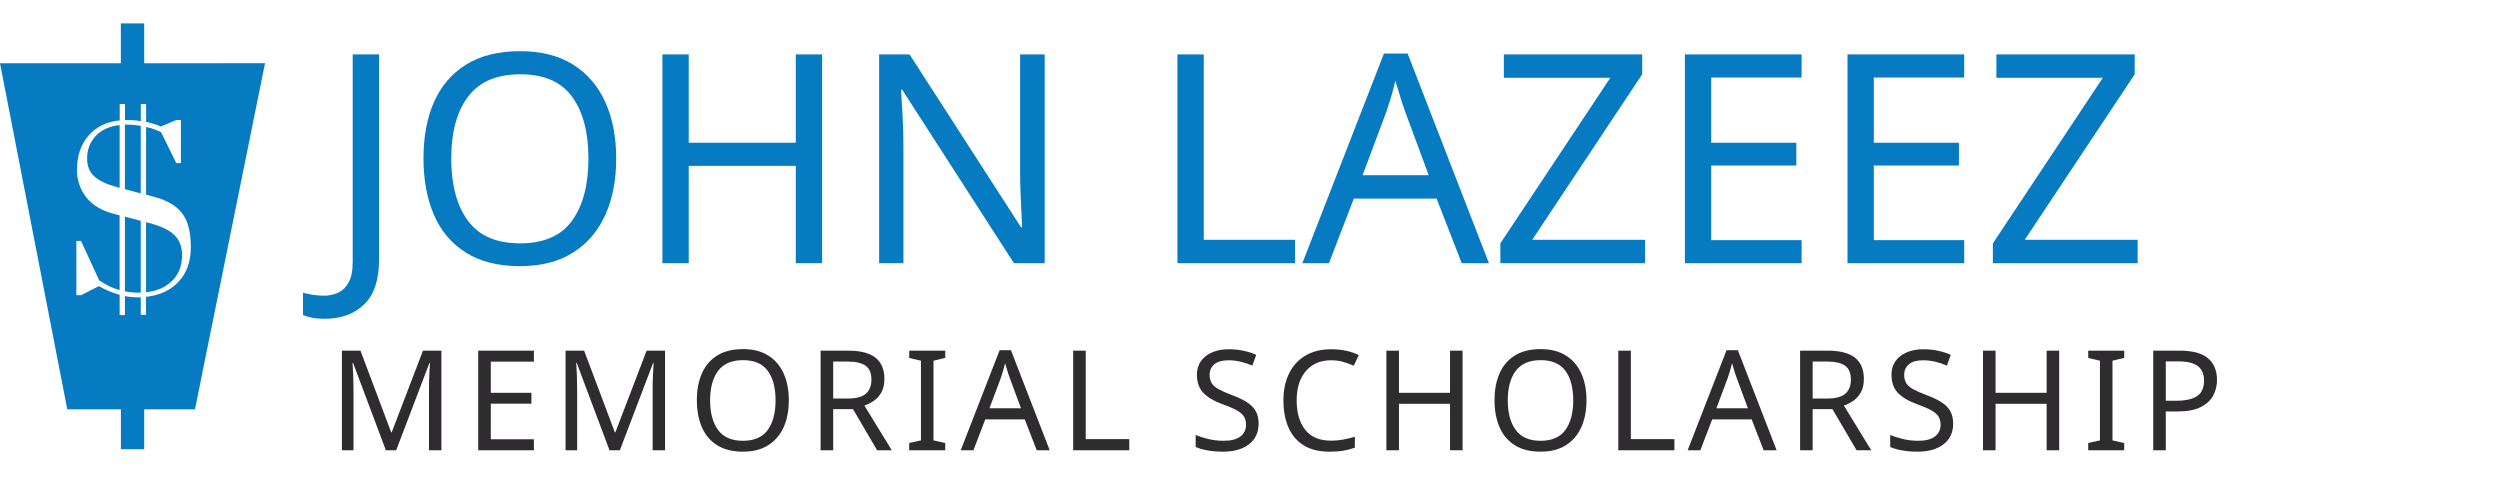
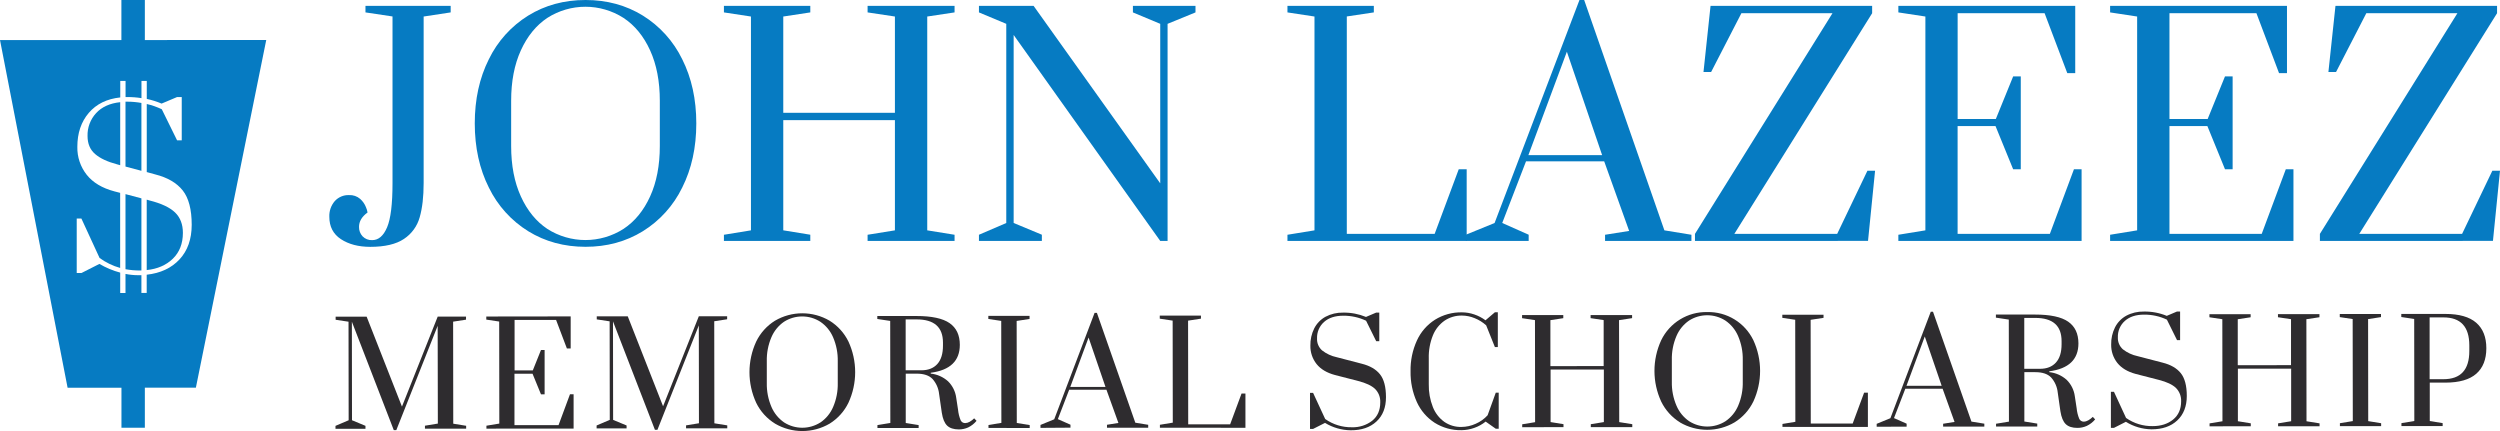
- <svg xmlns="http://www.w3.org/2000/svg" id="Layer_1" data-name="Layer 1" viewBox="0 0 1538.61 308.21">
+ <svg xmlns="http://www.w3.org/2000/svg" id="Layer_1" data-name="Layer 1" viewBox="0 0 1531.59 264.04">
  <defs>
-     <style>.cls-1{font-size:180px;}.cls-1,.cls-3{fill:#067bc2;}.cls-1,.cls-2{font-family:Prata-Regular, Prata;}.cls-2{font-size:85.87px;fill:#2e2c2f;letter-spacing:0.07em;}</style>
+     <style>.cls-1{fill:#067bc2;}.cls-2{fill:#2e2c2f;}</style>
  </defs>
-   <text class="cls-1" transform="translate(200.5 162)">JOHN LAZEEZ</text>
-   <text class="cls-2" transform="matrix(1, 0, 0, 1, 202.1, 277.12)">MEMORIAL SCHOLARSHIP</text>
-   <path class="cls-3" d="M76.88,179.33a49.35,49.35,0,0,0,8.84.78h.91V135.93l-9.75-2.6Z" />
-   <path class="cls-3" d="M53.63,97.74q0,7,4.61,11t13.58,6.36l1.82.52V77q-9.49,1-14.75,6.69A19.89,19.89,0,0,0,53.63,97.74Z" />
-   <path class="cls-3" d="M76.88,76.69v39.75l9.75,2.6V77.47a48.56,48.56,0,0,0-8.71-.78Z" />
-   <path class="cls-3" d="M88.74,38.93V14.42H74.37V38.93H0l41.41,213h33v24.51H88.74V251.91H120l43.11-213ZM110,173.29q-7.4,8-20.13,9.41v11.18H86.63V183H84.68a39.68,39.68,0,0,1-7.8-.78v11.7H73.64V181.41a50.69,50.69,0,0,1-12.74-5.33l-11,5.58H47V148.27h2.86L61,172.44a39.65,39.65,0,0,0,12.61,6.11v-46l-3.51-.91q-11.31-3-17-10.19a26.71,26.71,0,0,1-5.72-17.09q0-12.6,7-20.79t19.3-9.48V64h3.24v9.87h.91a51.57,51.57,0,0,1,8.84.65V64h3.25V75A49.92,49.92,0,0,1,99,77.86l9.48-4h2.86v26.5h-2.86l-9.35-19a42.43,42.43,0,0,0-9.22-3.24v41.7l5.19,1.43q11.31,2.86,16.83,9.81t5.52,21.11Q117.42,165.3,110,173.29Z" />
-   <path class="cls-3" d="M91.69,137.23l-1.81-.52v43.14q9.87-1,16-6.95t6.17-15.79q0-7.92-4.8-12.54T91.69,137.23Z" />
+   <path class="cls-1" d="M208.87,160.92q-7.11-4.68-7.11-13.68a13.82,13.82,0,0,1,3.33-9.63,11.2,11.2,0,0,1,8.73-3.69,9.66,9.66,0,0,1,6.84,2.34,13.25,13.25,0,0,1,3.51,5,13.43,13.43,0,0,1,1,3.33q-5.22,3.78-5.22,8.82a8.18,8.18,0,0,0,2.16,5.76,7.68,7.68,0,0,0,5.94,2.34q5.76,0,9.09-7.83t3.33-27.09V24.48L223.9,22V18h52.2v4l-16.56,2.52V126.54q0,12.6-2.43,21a23.35,23.35,0,0,1-9.63,13.23q-7.2,4.86-20.7,4.86Q216,165.6,208.87,160.92Z" transform="translate(0 -14.4)" />
+   <path class="cls-1" d="M323.62,156.06a64.78,64.78,0,0,1-24.12-26.73q-8.64-17.19-8.64-39.33t8.64-39.33a64.78,64.78,0,0,1,24.12-26.73q15.48-9.54,35.1-9.54t35.1,9.54a64.78,64.78,0,0,1,24.12,26.73q8.64,17.19,8.64,39.33t-8.64,39.33a64.78,64.78,0,0,1-24.12,26.73q-15.48,9.54-35.1,9.54T323.62,156.06ZM382,154.62q10.35-6.84,16.29-19.89t5.94-30.87V76.14q0-17.82-5.94-30.87T382,25.38a43.29,43.29,0,0,0-46.71,0q-10.26,6.84-16.2,19.89t-5.94,30.87v27.72q0,17.82,5.94,30.87t16.2,19.89a43.29,43.29,0,0,0,46.71,0Z" transform="translate(0 -14.4)" />
+   <path class="cls-1" d="M443.5,162v-3.78l16.56-2.7v-131L443.5,22V18h52.92v4l-16.56,2.52v59h68.4v-59L531.52,22V18H584.8v4l-16.74,2.52v131l16.74,2.7V162H531.52v-3.78l16.74-2.7V88h-68.4v67.5l16.56,2.7V162Z" transform="translate(0 -14.4)" />
+   <path class="cls-1" d="M599.74,162v-3.78l16.74-7.2V29l-16.74-7V18h33.48L710.8,126.72V29l-16.74-7V18H732.4v4l-17.1,7V162h-4.5L621,35.82V151l17.28,7.2V162Z" transform="translate(0 -14.4)" />
+   <path class="cls-1" d="M788.74,162v-3.78l16.56-2.7v-131L788.74,22V18h52.92v4L825.1,24.48v133.2h53.82l14.76-39.6h4.86V162Z" transform="translate(0 -14.4)" />
+   <path class="cls-1" d="M898,162v-3.78l17.64-7.2,52-136.62h2.88l49.14,141.12,16.56,2.7V162H983.32v-3.78l14.76-2.34-15.3-42.66H934.9L920.32,151l16.2,7.2V162Zm38.34-52.56h45.18l-21.6-63.36Z" transform="translate(0 -14.4)" />
+   <path class="cls-1" d="M1038.4,162v-4.32L1122.64,22.5h-55.8l-18.54,36h-4.68l4.32-40.5h99v4.5l-84.42,135.18h63l18.54-38.7h4.68l-4.32,43Z" transform="translate(0 -14.4)" />
+   <path class="cls-1" d="M1163,162v-3.78l16.56-2.7v-131L1163,22V18h108.36V59.22h-4.86L1252.6,22.5h-53.28V87.3h23.4l10.62-26.1H1238v56.88h-4.68l-10.8-26.46h-23.22v66.06h56.52l14.76-39.6h4.68V162Z" transform="translate(0 -14.4)" />
+   <path class="cls-1" d="M1292.73,162v-3.78l16.56-2.7v-131L1292.73,22V18h108.36V59.22h-4.86L1382.37,22.5h-53.28V87.3h23.4l10.62-26.1h4.68v56.88h-4.68l-10.8-26.46h-23.22v66.06h56.52l14.76-39.6h4.68V162Z" transform="translate(0 -14.4)" />
+   <path class="cls-1" d="M1421.25,162v-4.32L1505.49,22.5h-55.8l-18.54,36h-4.68l4.32-40.5h99v4.5l-84.42,135.18h63l18.54-38.7h4.68l-4.32,43Z" transform="translate(0 -14.4)" />
+   <path class="cls-2" d="M241.25,277.92l-25.68-66.43.08,60.36,8.25,3.43v1.8l-18.37,0V275.3l8.07-3.44-.08-60.37-7.9-1.19v-1.89l19,0,21.63,55.09,21.91-55.15,17.34,0v1.89l-7.9,1.22.08,62.51,7.9,1.28V277l-25.24,0v-1.8l7.9-1.3L268.13,214l-25.34,63.92Z" transform="translate(0 -14.4)" />
+   <path class="cls-2" d="M298,277v-1.8l7.9-1.3-.08-62.51-7.9-1.19v-1.89l51.7-.07,0,19.66h-2.32l-6.63-17.51-25.42,0,0,30.91h11.17l5-12.46h2.23l0,27.13h-2.23l-5.17-12.62-11.07,0,0,31.51,27,0,7-18.9h2.23l0,21Z" transform="translate(0 -14.4)" />
+   <path class="cls-2" d="M401.22,277.7l-25.68-66.42.08,60.36,8.25,3.42v1.81l-18.37,0v-1.8l8.07-3.45-.08-60.36-7.9-1.19V208.2l19,0,21.63,55.1,21.91-55.16,17.34,0V210l-7.9,1.21.08,62.52,7.9,1.27v1.81l-25.25,0V275l7.9-1.3-.08-59.94L402.77,277.7Z" transform="translate(0 -14.4)" />
+   <path class="cls-2" d="M474.8,273.91a30.8,30.8,0,0,1-11.52-12.73,44.74,44.74,0,0,1,0-37.53,30.88,30.88,0,0,1,11.49-12.76,33.06,33.06,0,0,1,33.49,0,31,31,0,0,1,11.52,12.74,44.72,44.72,0,0,1,0,37.52,30.91,30.91,0,0,1-11.49,12.77,33.09,33.09,0,0,1-33.49,0Zm27.87-.72a21.91,21.91,0,0,0,7.75-9.5A35.13,35.13,0,0,0,513.24,249l0-13.22A35.44,35.44,0,0,0,510.37,221a21.89,21.89,0,0,0-7.79-9.47,20.64,20.64,0,0,0-22.28,0,21.94,21.94,0,0,0-7.71,9.49,35.2,35.2,0,0,0-2.82,14.73l0,13.23a35.39,35.39,0,0,0,2.85,14.72,22.05,22.05,0,0,0,7.74,9.48,20.65,20.65,0,0,0,22.29,0Z" transform="translate(0 -14.4)" />
+   <path class="cls-2" d="M580.25,275.15q-2.41-2.32-3.27-7.9l-1.65-11.5a16.35,16.35,0,0,0-4-9.14q-3.14-3.3-9.75-3.3h-6.69l0,30.23,7.9,1.28v1.8l-25.24,0v-1.8l7.9-1.3-.08-62.51-7.9-1.19V208l24,0q14,0,20.27,4.35t6.28,13.3q0,14.78-17.83,17.11v.52a18.8,18.8,0,0,1,10.61,4.71,17.2,17.2,0,0,1,5,10l1.13,7.38a22.84,22.84,0,0,0,1.6,6.52,3,3,0,0,0,2.79,1.72,5.74,5.74,0,0,0,2.75-.82,12.56,12.56,0,0,0,2.74-2.11l1.46,1.54a15.58,15.58,0,0,1-5.14,4.05,14,14,0,0,1-5.75,1.21Q582.66,277.46,580.25,275.15Zm-15.76-33.9q6.27,0,9.74-3.83t3.47-11.3v-1.8q0-14.26-16.16-14.24h-6.7l0,31.17Z" transform="translate(0 -14.4)" />
+   <path class="cls-2" d="M605.58,276.57v-1.8l7.9-1.3L613.39,211l-7.9-1.19v-1.89l25.25,0v1.88l-7.9,1.22.08,62.51,7.91,1.28v1.8Z" transform="translate(0 -14.4)" />
+   <path class="cls-2" d="M637.44,276.53v-1.8l8.41-3.45,24.73-65.21H672l23.53,67.29,7.9,1.28v1.8l-25.25,0v-1.81l7-1.12-7.33-20.34-22.84,0-6.93,18,7.73,3.42v1.81Zm18.26-25.1,21.55,0L666.9,221.19Z" transform="translate(0 -14.4)" />
+   <path class="cls-2" d="M710.6,276.43v-1.8l7.89-1.3-.08-62.51-7.9-1.19v-1.89l25.24,0v1.88l-7.89,1.22.08,63.54,25.68,0,7-18.9H763l0,21Z" transform="translate(0 -14.4)" />
+   <path class="cls-2" d="M811.75,273.47l-7.3,3.7h-1.89l0-22.07h1.89l7.41,16a27.49,27.49,0,0,0,16.32,5.05,19.29,19.29,0,0,0,12.49-4q4.93-4,4.92-11.22a10.93,10.93,0,0,0-3.19-8.28q-3.18-3-10.31-4.84l-14.26-3.67q-7.47-2-11.25-6.72a17.64,17.64,0,0,1-3.8-11.29,22.73,22.73,0,0,1,2.35-10.52,16.74,16.74,0,0,1,6.9-7.14,22,22,0,0,1,10.82-2.55,35.16,35.16,0,0,1,14,2.65l6.26-2.67H845l0,17.52h-1.89l-6.2-12.53a32,32,0,0,0-14-3.07q-7.47,0-11.76,3.84a12.83,12.83,0,0,0-4.28,10.09,9.17,9.17,0,0,0,3.06,7.3,21.91,21.91,0,0,0,9,4.19l15.37,4q7.47,1.88,11.13,6.47t3.67,14q0,9.53-5.86,14.94T827.47,278A30.75,30.75,0,0,1,811.75,273.47Z" transform="translate(0 -14.4)" />
+   <path class="cls-2" d="M878.89,273.38A29.78,29.78,0,0,1,868,260.68a43.92,43.92,0,0,1-3.84-18.8A43.26,43.26,0,0,1,868.05,223a29.66,29.66,0,0,1,11.06-12.72,30.25,30.25,0,0,1,16.52-4.53,23.42,23.42,0,0,1,7.52,1.27,24.74,24.74,0,0,1,6.92,3.6l5.74-4.9h1.81l0,21.29h-1.8l-5.34-13.3a23.53,23.53,0,0,0-7-4.37,20.87,20.87,0,0,0-7.86-1.62,18.54,18.54,0,0,0-10.6,3.11,20.19,20.19,0,0,0-7.16,9A35.14,35.14,0,0,0,875.32,234l0,15.71a36.19,36.19,0,0,0,2.51,14.08,20.33,20.33,0,0,0,7,9.05,17.7,17.7,0,0,0,10.48,3.12,21.45,21.45,0,0,0,8.75-1.94,21.18,21.18,0,0,0,7.3-5.21l5-13.83h1.8l0,22.07h-1.8l-6.19-4.37a23.47,23.47,0,0,1-7,3.87,23.8,23.8,0,0,1-7.81,1.39A29.69,29.69,0,0,1,878.89,273.38Z" transform="translate(0 -14.4)" />
+   <path class="cls-2" d="M932.56,276.14v-1.8l7.9-1.3-.08-62.52-7.9-1.19v-1.89l25.25,0v1.89l-7.9,1.21,0,28.17,32.63-.05,0-28.16-8-1.19v-1.89l25.42,0v1.89l-8,1.22L992,273l8,1.28v1.8l-25.42,0v-1.8l8-1.3,0-32.2-32.63,0,0,32.2,7.9,1.28v1.8Z" transform="translate(0 -14.4)" />
+   <path class="cls-2" d="M1029.25,273.18a31,31,0,0,1-11.53-12.74,44.82,44.82,0,0,1-.05-37.52,30.62,30.62,0,0,1,28.23-17.34,30.62,30.62,0,0,1,28.28,17.26,44.82,44.82,0,0,1,0,37.52,30.84,30.84,0,0,1-11.49,12.77,33.06,33.06,0,0,1-33.49.05Zm27.86-.73a21.8,21.8,0,0,0,7.76-9.5,35.29,35.29,0,0,0,2.81-14.73V235a35.23,35.23,0,0,0-2.86-14.72,21.85,21.85,0,0,0-7.78-9.48,20.64,20.64,0,0,0-22.28,0,21.93,21.93,0,0,0-7.72,9.5,35.29,35.29,0,0,0-2.81,14.73v13.22a35.2,35.2,0,0,0,2.86,14.72,21.91,21.91,0,0,0,7.74,9.48,20.64,20.64,0,0,0,22.28,0Z" transform="translate(0 -14.4)" />
+   <path class="cls-2" d="M1092,275.93v-1.81l7.9-1.3-.09-62.51-7.9-1.19v-1.89l25.25,0v1.89l-7.9,1.21.08,63.54,25.68,0,7-18.9h2.32l0,21Z" transform="translate(0 -14.4)" />
+   <path class="cls-2" d="M1149.72,275.85v-1.8l8.41-3.45,24.73-65.21h1.37l23.54,67.29,7.9,1.28v1.8l-25.24,0V274l7-1.12-7.32-20.34-22.84,0-6.94,18,7.74,3.42v1.81Zm18.26-25.1,21.55,0-10.34-30.21Z" transform="translate(0 -14.4)" />
+   <path class="cls-2" d="M1265.56,274.24q-2.41-2.33-3.28-7.9l-1.64-11.5a16.38,16.38,0,0,0-4-9.14q-3.14-3.3-9.75-3.3h-6.7l0,30.23,7.91,1.28v1.8l-25.25,0V274l7.9-1.3-.09-62.51-7.9-1.19v-1.89l24,0q14,0,20.27,4.35t6.29,13.3q0,14.77-17.84,17.11v.52a18.89,18.89,0,0,1,10.62,4.7,17.25,17.25,0,0,1,5,10l1.13,7.39a22.59,22.59,0,0,0,1.6,6.52,3,3,0,0,0,2.79,1.72,5.79,5.79,0,0,0,2.74-.82,12.61,12.61,0,0,0,2.75-2.11l1.46,1.54a15.44,15.44,0,0,1-5.15,4,13.66,13.66,0,0,1-5.75,1.21C1269.57,276.55,1267.16,275.78,1265.56,274.24Zm-15.76-33.9c4.18,0,7.42-1.28,9.74-3.84s3.47-6.31,3.46-11.29V223.4q0-14.25-16.16-14.23h-6.7l0,31.17Z" transform="translate(0 -14.4)" />
+   <path class="cls-2" d="M1302.39,272.81l-7.29,3.71h-1.89l0-22.07h1.89l7.4,16a27.47,27.47,0,0,0,16.33,5c5,0,9.2-1.34,12.48-4s4.93-6.4,4.93-11.21A11,11,0,0,0,1333,252q-3.18-3-10.31-4.84l-14.26-3.67q-7.47-2-11.26-6.73a17.59,17.59,0,0,1-3.79-11.28,22.55,22.55,0,0,1,2.35-10.53,16.77,16.77,0,0,1,6.9-7.13,22,22,0,0,1,10.82-2.55,35,35,0,0,1,14,2.64l6.27-2.67h1.89l0,17.52h-1.89l-6.2-12.53a31.91,31.91,0,0,0-14-3.07q-7.47,0-11.76,3.84a12.85,12.85,0,0,0-4.28,10.09,9.25,9.25,0,0,0,3.06,7.3,22,22,0,0,0,9,4.19l15.38,4q7.47,1.88,11.13,6.46c2.43,3.06,3.66,7.71,3.66,13.95s-1.94,11.34-5.86,15-9.17,5.42-15.75,5.43A30.61,30.61,0,0,1,1302.39,272.81Z" transform="translate(0 -14.4)" />
+   <path class="cls-2" d="M1353.66,275.58v-1.8l7.9-1.3-.08-62.52-7.9-1.19v-1.89l25.24,0v1.89l-7.89,1.21,0,28.17,32.63-.05,0-28.16-8-1.19v-1.89l25.41,0v1.89l-8,1.22.08,62.51,8,1.28v1.8l-25.41,0v-1.8l8-1.3,0-32.2-32.63,0,0,32.2,7.9,1.28v1.8Z" transform="translate(0 -14.4)" />
+   <path class="cls-2" d="M1433.51,275.47v-1.8l7.9-1.3-.08-62.51-7.9-1.19v-1.89l25.25,0v1.89l-7.9,1.22.08,62.51,7.91,1.28v1.8Z" transform="translate(0 -14.4)" />
+   <path class="cls-2" d="M1471.21,273.62l7.89-1.3-.08-62.51-7.9-1.19v-1.89l27,0q12.7,0,18.9,5.39t6.2,15.62q0,10.22-6.16,15.63t-18.88,5.44h-9.62l0,23.53,7.9,1.28v1.8l-25.25,0Zm25.72-26.91q15.88,0,15.86-17.28V226q0-17.18-15.91-17.15h-8.41l0,37.87Z" transform="translate(0 -14.4)" />
+   <path class="cls-1" d="M76.88,179.33a49.35,49.35,0,0,0,8.84.78h.91V135.93l-9.75-2.6Z" transform="translate(0 -14.4)" />
+   <path class="cls-1" d="M53.63,97.74q0,7,4.61,11t13.58,6.36l1.82.52V77q-9.49,1-14.75,6.69A19.89,19.89,0,0,0,53.63,97.74Z" transform="translate(0 -14.4)" />
+   <path class="cls-1" d="M76.88,76.69v39.75l9.75,2.6V77.47a48.56,48.56,0,0,0-8.71-.78Z" transform="translate(0 -14.4)" />
+   <path class="cls-1" d="M88.74,38.93V14.42H74.37V38.93H0l41.41,213h33v24.51H88.74V251.91H120l43.11-213ZM110,173.29q-7.4,8-20.13,9.41v11.18H86.63V183H84.68a39.68,39.68,0,0,1-7.8-.78v11.7H73.64V181.41a50.69,50.69,0,0,1-12.74-5.33l-11,5.58H47V148.27h2.86L61,172.44a39.65,39.65,0,0,0,12.61,6.11v-46l-3.51-.91q-11.31-3-17-10.19a26.71,26.71,0,0,1-5.72-17.09q0-12.6,7-20.79t19.3-9.48V64h3.24v9.87h.91a51.57,51.57,0,0,1,8.84.65V64h3.25V75A49.92,49.92,0,0,1,99,77.86l9.48-4h2.86v26.5h-2.86l-9.35-19a42.43,42.43,0,0,0-9.22-3.24v41.7l5.19,1.43q11.31,2.86,16.83,9.81t5.52,21.11Q117.42,165.3,110,173.29Z" transform="translate(0 -14.4)" />
+   <path class="cls-1" d="M91.69,137.23l-1.81-.52v43.14q9.87-1,16-6.95t6.17-15.79q0-7.92-4.8-12.54T91.69,137.23Z" transform="translate(0 -14.4)" />
</svg>
